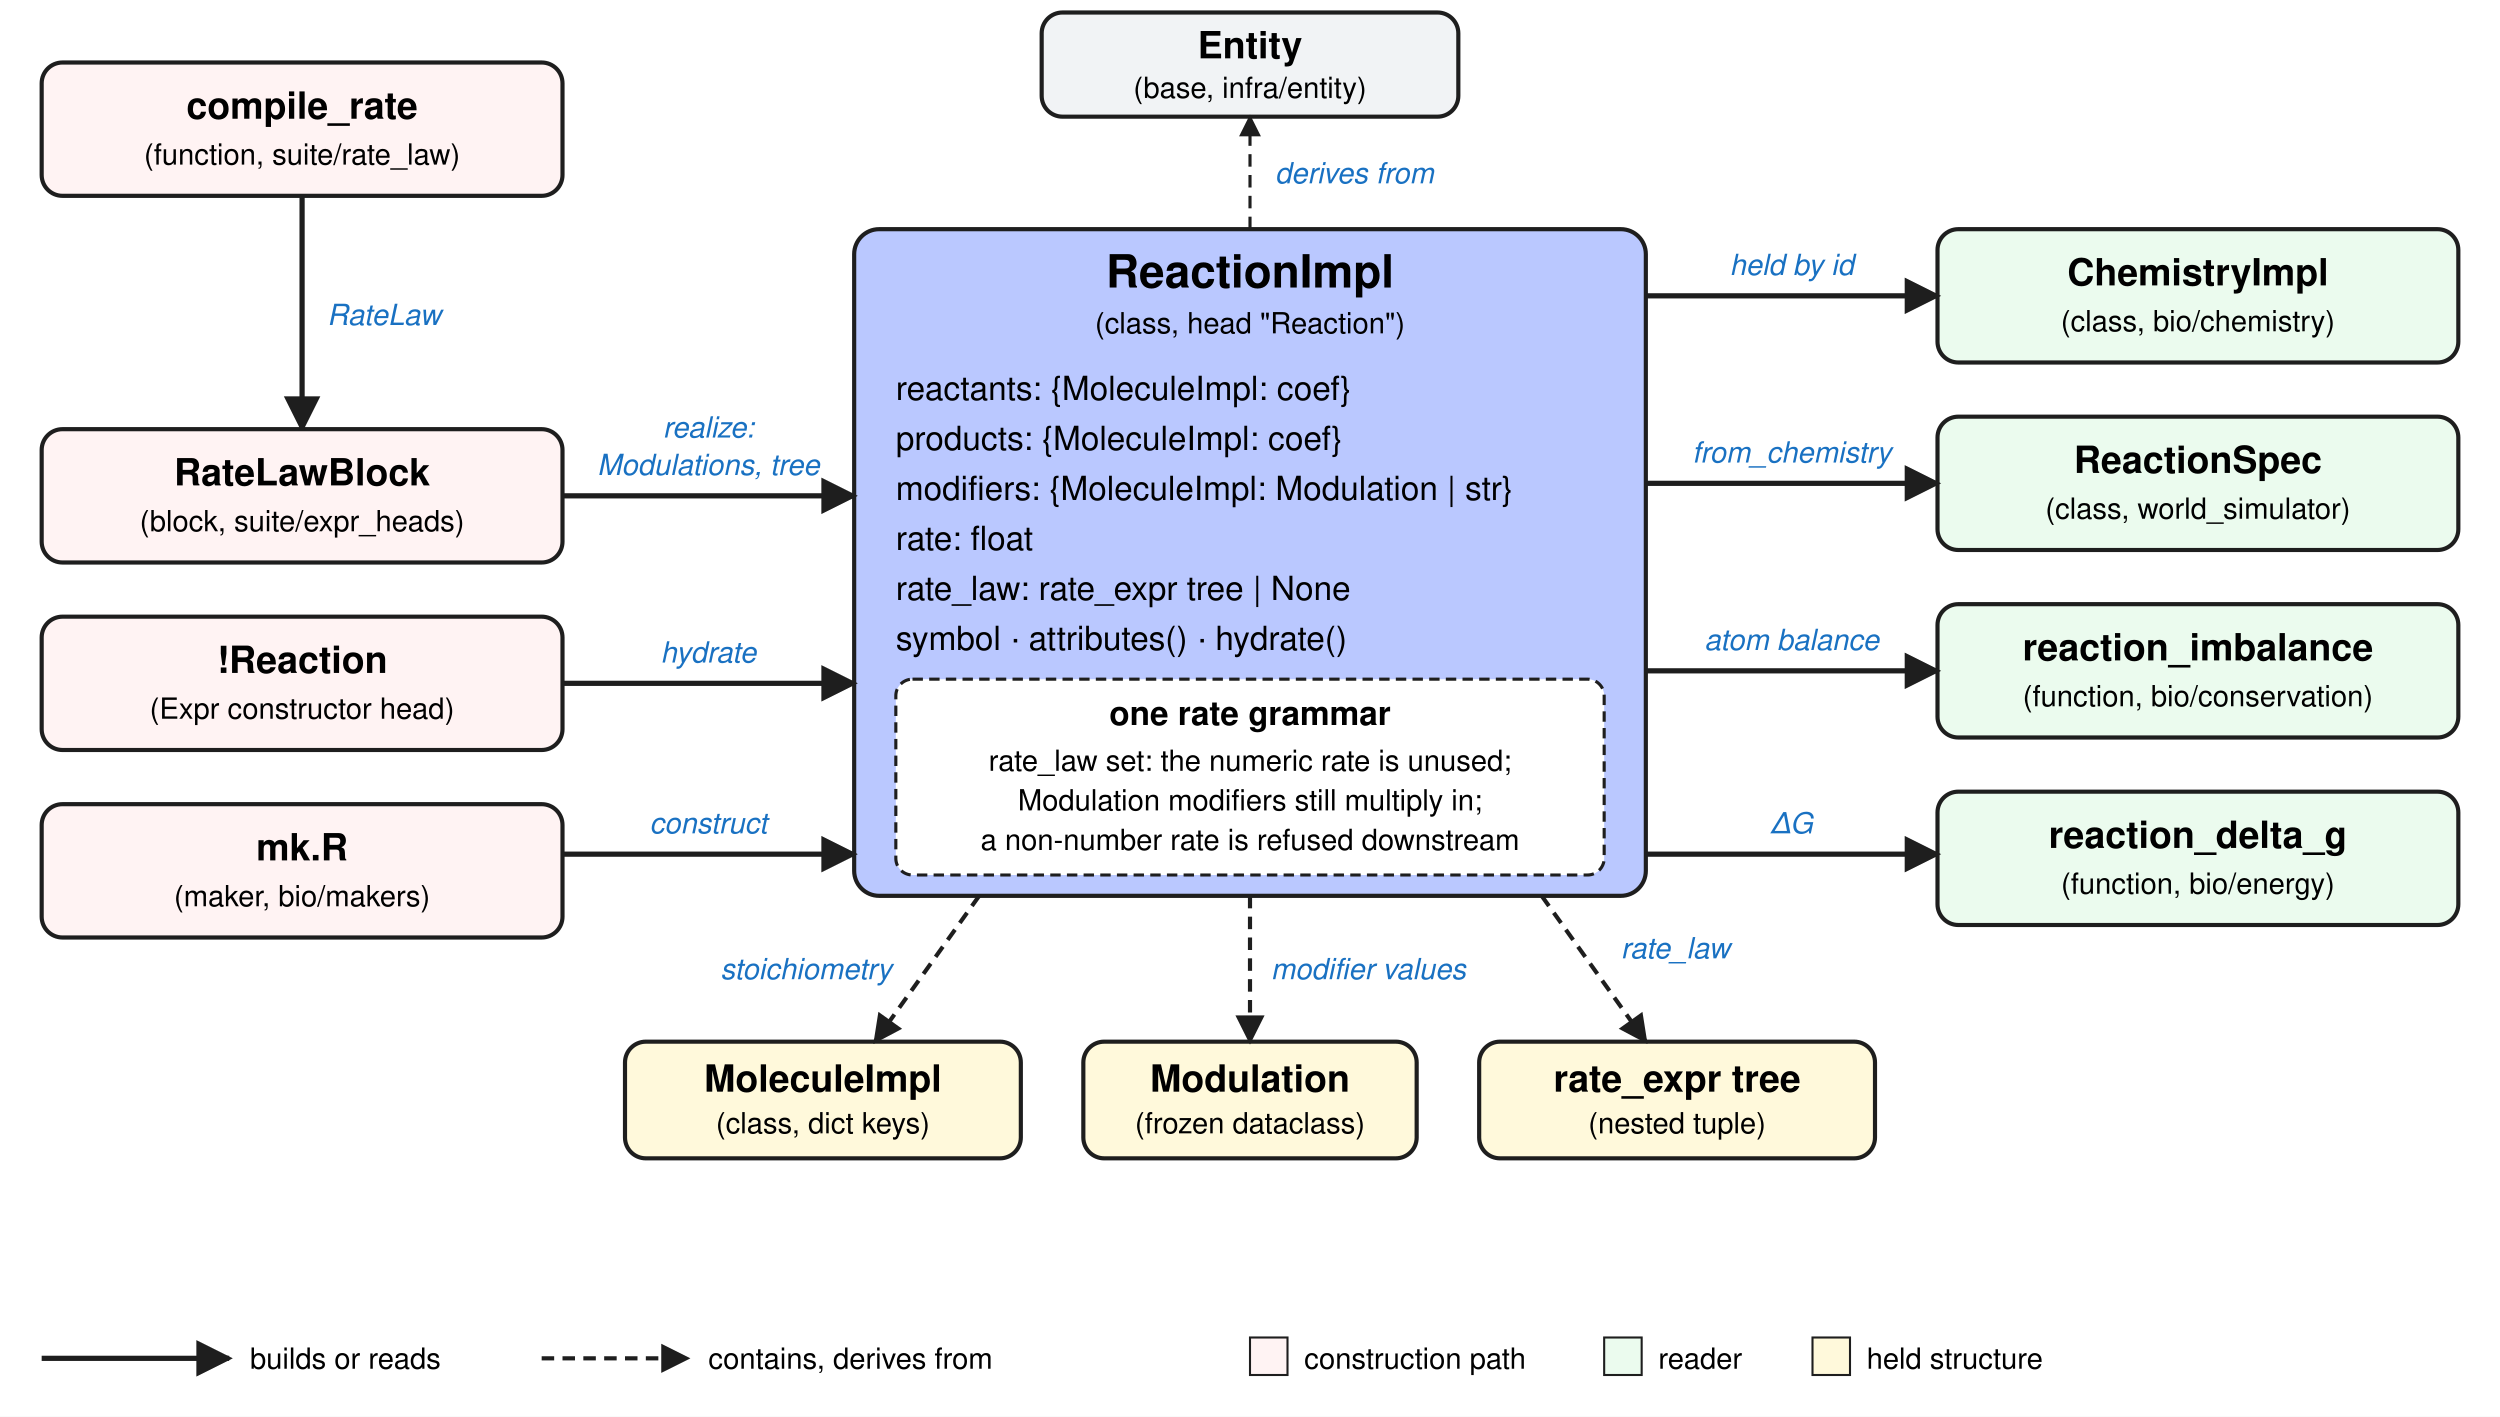
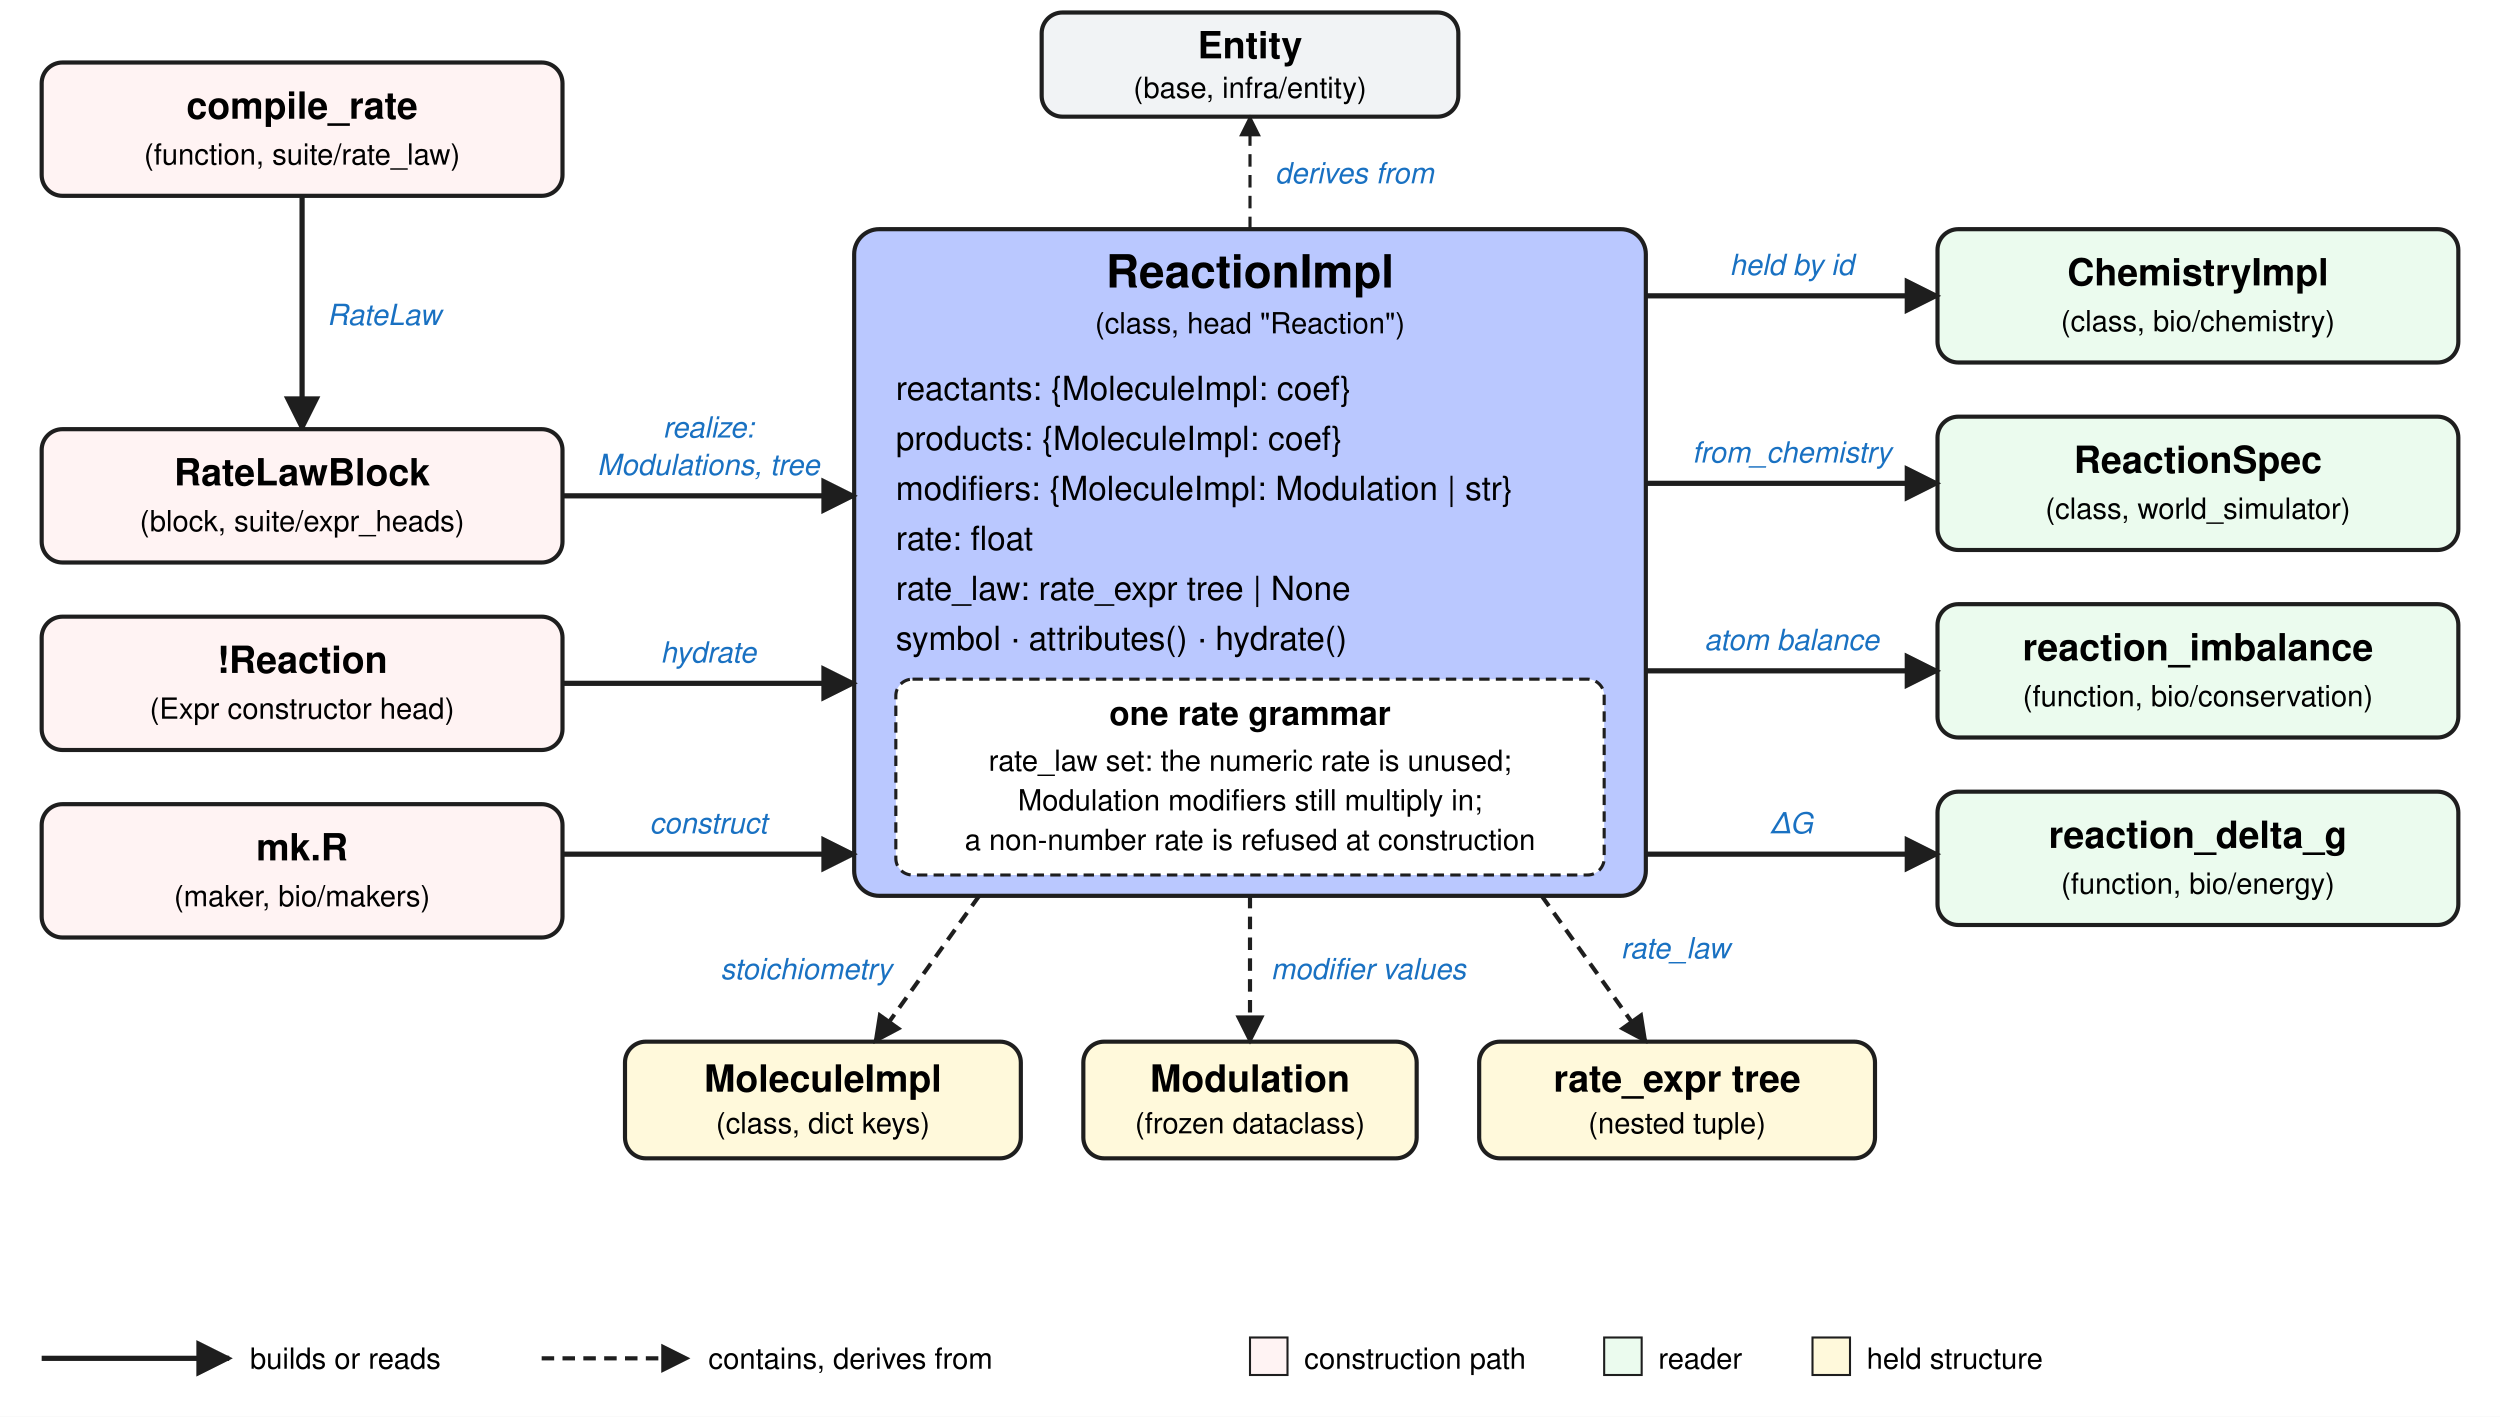
<svg xmlns="http://www.w3.org/2000/svg" width="2400" height="1360" viewBox="0 0 1200 680" font-family="Helvetica, Arial, sans-serif">
  <defs>
    <marker id="arrowhead" viewBox="0 0 10 10" refX="9" refY="5" markerWidth="7" markerHeight="7" orient="auto-start-reverse">
      <polygon points="0,0 10,5 0,10" fill="#1e1e1e" />
    </marker>
  </defs>
  <rect id="background" x="0" y="0" width="1200" height="680" fill="#ffffff" />
  <rect id="entity-box" x="500" y="6" width="200" height="50" rx="10" fill="#f1f3f5" stroke="#1e1e1e" stroke-width="2" />
  <text id="entity-name" x="600" y="28" font-size="18" font-weight="600" text-anchor="middle">Entity</text>
  <text id="entity-kind" x="600" y="47" font-size="14" text-anchor="middle">(base, infra/entity)</text>
  <rect id="rxn-box" x="410" y="110" width="380" height="320" rx="12" fill="#bac8ff" stroke="#1e1e1e" stroke-width="2" />
  <text id="rxn-name" x="600" y="138" font-size="22" font-weight="700" text-anchor="middle">ReactionImpl</text>
  <text id="rxn-kind" x="600" y="160" font-size="14" text-anchor="middle">(class, head "Reaction")</text>
  <text id="rxn-f1" x="430" y="192" font-size="16">reactants: {MoleculeImpl: coef}</text>
  <text id="rxn-f2" x="430" y="216" font-size="16">products: {MoleculeImpl: coef}</text>
  <text id="rxn-f3" x="430" y="240" font-size="16">modifiers: {MoleculeImpl: Modulation | str}</text>
  <text id="rxn-f4" x="430" y="264" font-size="16">rate: float</text>
  <text id="rxn-f5" x="430" y="288" font-size="16">rate_law: rate_expr tree | None</text>
  <text id="rxn-f6" x="430" y="312" font-size="16">symbol · attributes() · hydrate()</text>
  <rect id="law-box" x="430" y="326" width="340" height="94" rx="8" fill="#ffffff" stroke="#1e1e1e" stroke-width="1.5" stroke-dasharray="5,3" />
  <text id="law-1" x="600" y="348" font-size="16" font-weight="600" text-anchor="middle">one rate grammar</text>
  <text id="law-2" x="600" y="370" font-size="14" text-anchor="middle">rate_law set: the numeric rate is unused;</text>
  <text id="law-3" x="600" y="389" font-size="14" text-anchor="middle">Modulation modifiers still multiply in;</text>
-   <text id="law-4" x="600" y="408" font-size="14" text-anchor="middle">a non-number rate is refused downstream</text>
+   <text id="law-4" x="600" y="408" font-size="14" text-anchor="middle">a non-number rate is refused at construction</text>
  <line id="e-derives" x1="600" y1="110" x2="600" y2="56" stroke="#1e1e1e" stroke-width="1.5" stroke-dasharray="6,4" marker-end="url(#arrowhead)" />
  <text id="l-derives" x="612" y="88" font-size="14" fill="#1971c2" font-style="italic">derives from</text>
  <rect id="compile-box" x="20" y="30" width="250" height="64" rx="10" fill="#fff3f3" stroke="#1e1e1e" stroke-width="2" />
  <text id="compile-name" x="145" y="57" font-size="18" font-weight="600" text-anchor="middle">compile_rate</text>
  <text id="compile-kind" x="145" y="79" font-size="14" text-anchor="middle">(function, suite/rate_law)</text>
  <line id="e-compile" x1="145" y1="94" x2="145" y2="206" stroke="#1e1e1e" stroke-width="2.5" marker-end="url(#arrowhead)" />
  <text id="l-compile" x="157" y="156" font-size="14" fill="#1971c2" font-style="italic">RateLaw</text>
  <rect id="block-box" x="20" y="206" width="250" height="64" rx="10" fill="#fff3f3" stroke="#1e1e1e" stroke-width="2" />
  <text id="block-name" x="145" y="233" font-size="18" font-weight="600" text-anchor="middle">RateLawBlock</text>
  <text id="block-kind" x="145" y="255" font-size="14" text-anchor="middle">(block, suite/expr_heads)</text>
  <line id="e-block" x1="270" y1="238" x2="410" y2="238" stroke="#1e1e1e" stroke-width="2.5" marker-end="url(#arrowhead)" />
  <text id="l-block" x="340" y="210" font-size="14" fill="#1971c2" font-style="italic" text-anchor="middle">realize:</text>
  <text id="l-block-2" x="340" y="228" font-size="14" fill="#1971c2" font-style="italic" text-anchor="middle">Modulations, tree</text>
  <rect id="expr-box" x="20" y="296" width="250" height="64" rx="10" fill="#fff3f3" stroke="#1e1e1e" stroke-width="2" />
  <text id="expr-name" x="145" y="323" font-size="18" font-weight="600" text-anchor="middle">!Reaction</text>
  <text id="expr-kind" x="145" y="345" font-size="14" text-anchor="middle">(Expr constructor head)</text>
  <line id="e-expr" x1="270" y1="328" x2="410" y2="328" stroke="#1e1e1e" stroke-width="2.5" marker-end="url(#arrowhead)" />
  <text id="l-expr" x="340" y="318" font-size="14" fill="#1971c2" font-style="italic" text-anchor="middle">hydrate</text>
  <rect id="mk-box" x="20" y="386" width="250" height="64" rx="10" fill="#fff3f3" stroke="#1e1e1e" stroke-width="2" />
  <text id="mk-name" x="145" y="413" font-size="18" font-weight="600" text-anchor="middle">mk.R</text>
  <text id="mk-kind" x="145" y="435" font-size="14" text-anchor="middle">(maker, bio/makers)</text>
  <line id="e-mk" x1="270" y1="410" x2="410" y2="410" stroke="#1e1e1e" stroke-width="2.5" marker-end="url(#arrowhead)" />
  <text id="l-mk" x="340" y="400" font-size="14" fill="#1971c2" font-style="italic" text-anchor="middle">construct</text>
  <rect id="chem-box" x="930" y="110" width="250" height="64" rx="10" fill="#ebfbee" stroke="#1e1e1e" stroke-width="2" />
  <text id="chem-name" x="1055" y="137" font-size="18" font-weight="600" text-anchor="middle">ChemistryImpl</text>
  <text id="chem-kind" x="1055" y="159" font-size="14" text-anchor="middle">(class, bio/chemistry)</text>
  <line id="e-chem" x1="790" y1="142" x2="930" y2="142" stroke="#1e1e1e" stroke-width="2.5" marker-end="url(#arrowhead)" />
  <text id="l-chem" x="860" y="132" font-size="14" fill="#1971c2" font-style="italic" text-anchor="middle">held by id</text>
  <rect id="spec-box" x="930" y="200" width="250" height="64" rx="10" fill="#ebfbee" stroke="#1e1e1e" stroke-width="2" />
  <text id="spec-name" x="1055" y="227" font-size="18" font-weight="600" text-anchor="middle">ReactionSpec</text>
  <text id="spec-kind" x="1055" y="249" font-size="14" text-anchor="middle">(class, world_simulator)</text>
  <line id="e-spec" x1="790" y1="232" x2="930" y2="232" stroke="#1e1e1e" stroke-width="2.5" marker-end="url(#arrowhead)" />
  <text id="l-spec" x="860" y="222" font-size="14" fill="#1971c2" font-style="italic" text-anchor="middle">from_chemistry</text>
  <rect id="cons-box" x="930" y="290" width="250" height="64" rx="10" fill="#ebfbee" stroke="#1e1e1e" stroke-width="2" />
  <text id="cons-name" x="1055" y="317" font-size="18" font-weight="600" text-anchor="middle">reaction_imbalance</text>
  <text id="cons-kind" x="1055" y="339" font-size="14" text-anchor="middle">(function, bio/conservation)</text>
  <line id="e-cons" x1="790" y1="322" x2="930" y2="322" stroke="#1e1e1e" stroke-width="2.5" marker-end="url(#arrowhead)" />
  <text id="l-cons" x="860" y="312" font-size="14" fill="#1971c2" font-style="italic" text-anchor="middle">atom balance</text>
  <rect id="energy-box" x="930" y="380" width="250" height="64" rx="10" fill="#ebfbee" stroke="#1e1e1e" stroke-width="2" />
  <text id="energy-name" x="1055" y="407" font-size="18" font-weight="600" text-anchor="middle">reaction_delta_g</text>
  <text id="energy-kind" x="1055" y="429" font-size="14" text-anchor="middle">(function, bio/energy)</text>
  <line id="e-energy" x1="790" y1="410" x2="930" y2="410" stroke="#1e1e1e" stroke-width="2.5" marker-end="url(#arrowhead)" />
  <text id="l-energy" x="860" y="400" font-size="14" fill="#1971c2" font-style="italic" text-anchor="middle">ΔG</text>
  <rect id="mol-box" x="300" y="500" width="190" height="56" rx="10" fill="#fff9db" stroke="#1e1e1e" stroke-width="2" />
  <text id="mol-name" x="395" y="524" font-size="18" font-weight="600" text-anchor="middle">MoleculeImpl</text>
  <text id="mol-kind" x="395" y="544" font-size="14" text-anchor="middle">(class, dict keys)</text>
  <rect id="mod-box" x="520" y="500" width="160" height="56" rx="10" fill="#fff9db" stroke="#1e1e1e" stroke-width="2" />
  <text id="mod-name" x="600" y="524" font-size="18" font-weight="600" text-anchor="middle">Modulation</text>
  <text id="mod-kind" x="600" y="544" font-size="14" text-anchor="middle">(frozen dataclass)</text>
  <rect id="tree-box" x="710" y="500" width="190" height="56" rx="10" fill="#fff9db" stroke="#1e1e1e" stroke-width="2" />
  <text id="tree-name" x="805" y="524" font-size="18" font-weight="600" text-anchor="middle">rate_expr tree</text>
  <text id="tree-kind" x="805" y="544" font-size="14" text-anchor="middle">(nested tuple)</text>
  <line id="e-has-mol" x1="470" y1="430" x2="420" y2="500" stroke="#1e1e1e" stroke-width="2" stroke-dasharray="6,4" marker-end="url(#arrowhead)" />
  <text id="l-has-mol" x="428" y="470" font-size="14" fill="#1971c2" font-style="italic" text-anchor="end">stoichiometry</text>
  <line id="e-has-mod" x1="600" y1="430" x2="600" y2="500" stroke="#1e1e1e" stroke-width="2" stroke-dasharray="6,4" marker-end="url(#arrowhead)" />
  <text id="l-has-mod" x="610" y="470" font-size="14" fill="#1971c2" font-style="italic">modifier values</text>
  <line id="e-has-tree" x1="740" y1="430" x2="790" y2="500" stroke="#1e1e1e" stroke-width="2" stroke-dasharray="6,4" marker-end="url(#arrowhead)" />
  <text id="l-has-tree" x="778" y="460" font-size="14" fill="#1971c2" font-style="italic">rate_law</text>
  <line id="legend-solid" x1="20" y1="652" x2="110" y2="652" stroke="#1e1e1e" stroke-width="2.5" marker-end="url(#arrowhead)" />
  <text id="legend-solid-label" x="120" y="657" font-size="14">builds or reads</text>
  <line id="legend-dotted" x1="260" y1="652" x2="330" y2="652" stroke="#1e1e1e" stroke-width="2" stroke-dasharray="6,4" marker-end="url(#arrowhead)" />
  <text id="legend-dotted-label" x="340" y="657" font-size="14">contains, derives from</text>
  <rect id="legend-in" x="600" y="642" width="18" height="18" fill="#fff3f3" stroke="#1e1e1e" />
  <text id="legend-in-label" x="626" y="657" font-size="14">construction path</text>
  <rect id="legend-out" x="770" y="642" width="18" height="18" fill="#ebfbee" stroke="#1e1e1e" />
  <text id="legend-out-label" x="796" y="657" font-size="14">reader</text>
  <rect id="legend-held" x="870" y="642" width="18" height="18" fill="#fff9db" stroke="#1e1e1e" />
  <text id="legend-held-label" x="896" y="657" font-size="14">held structure</text>
</svg>
